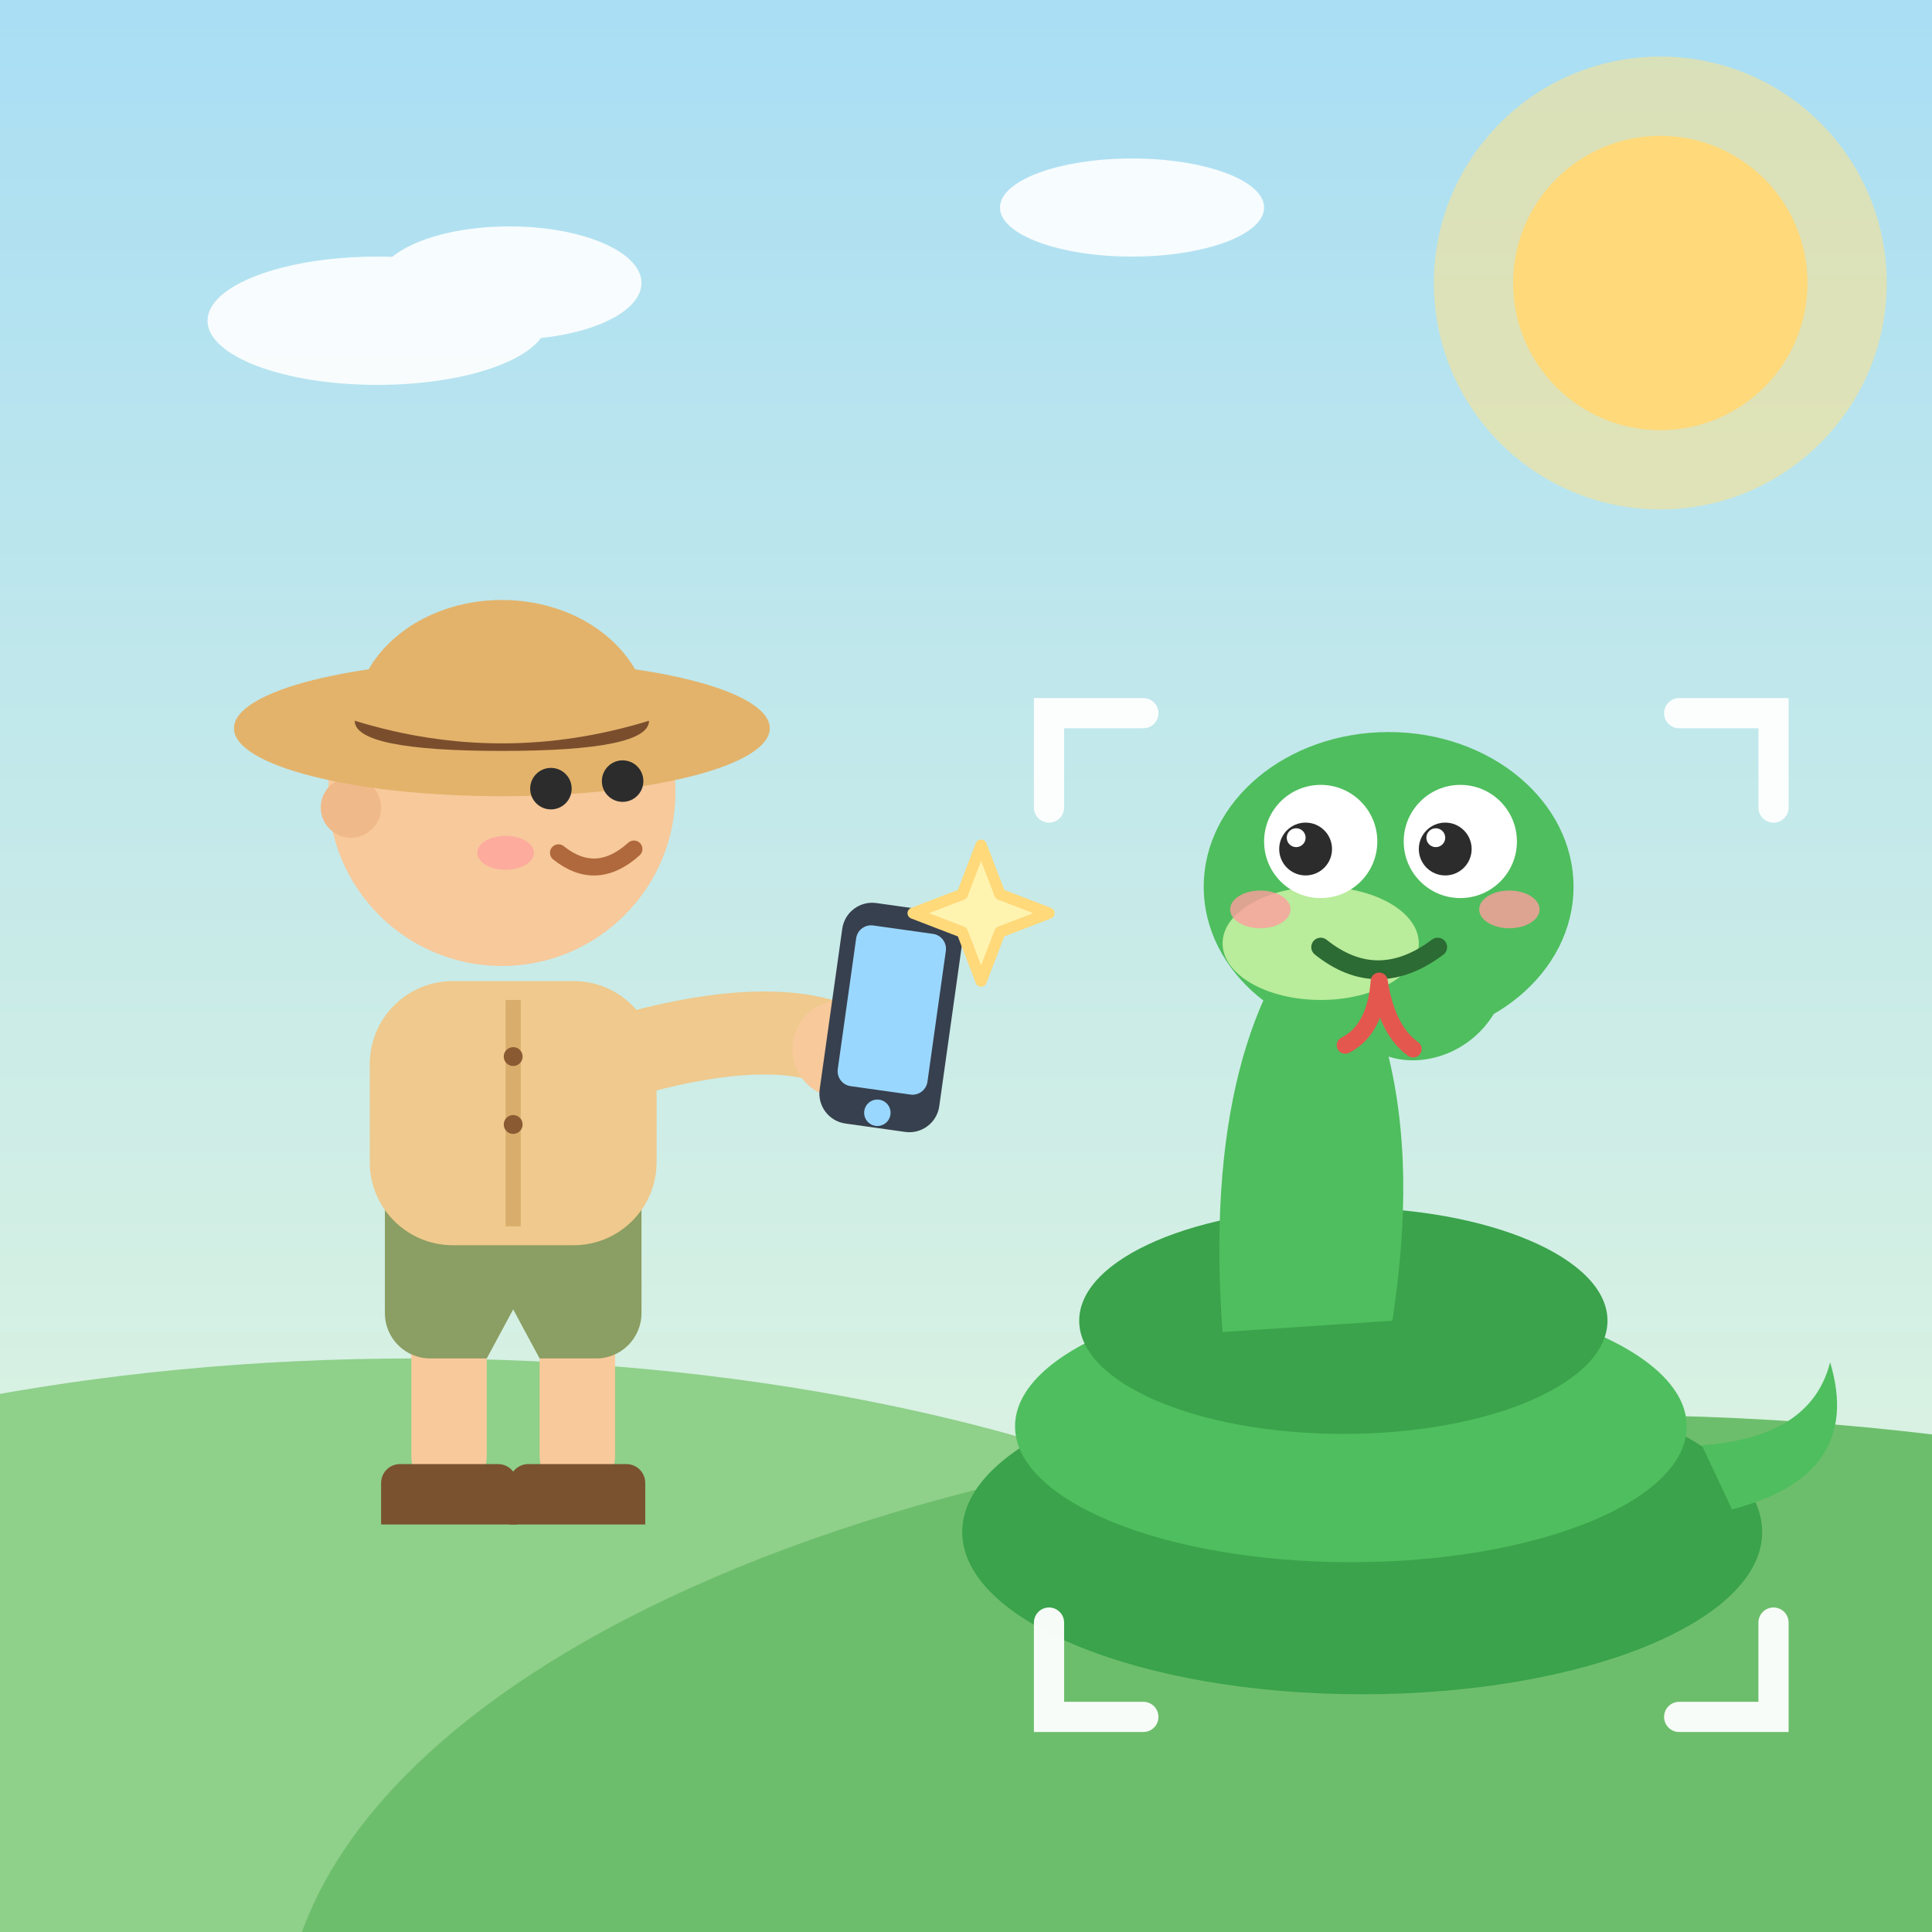
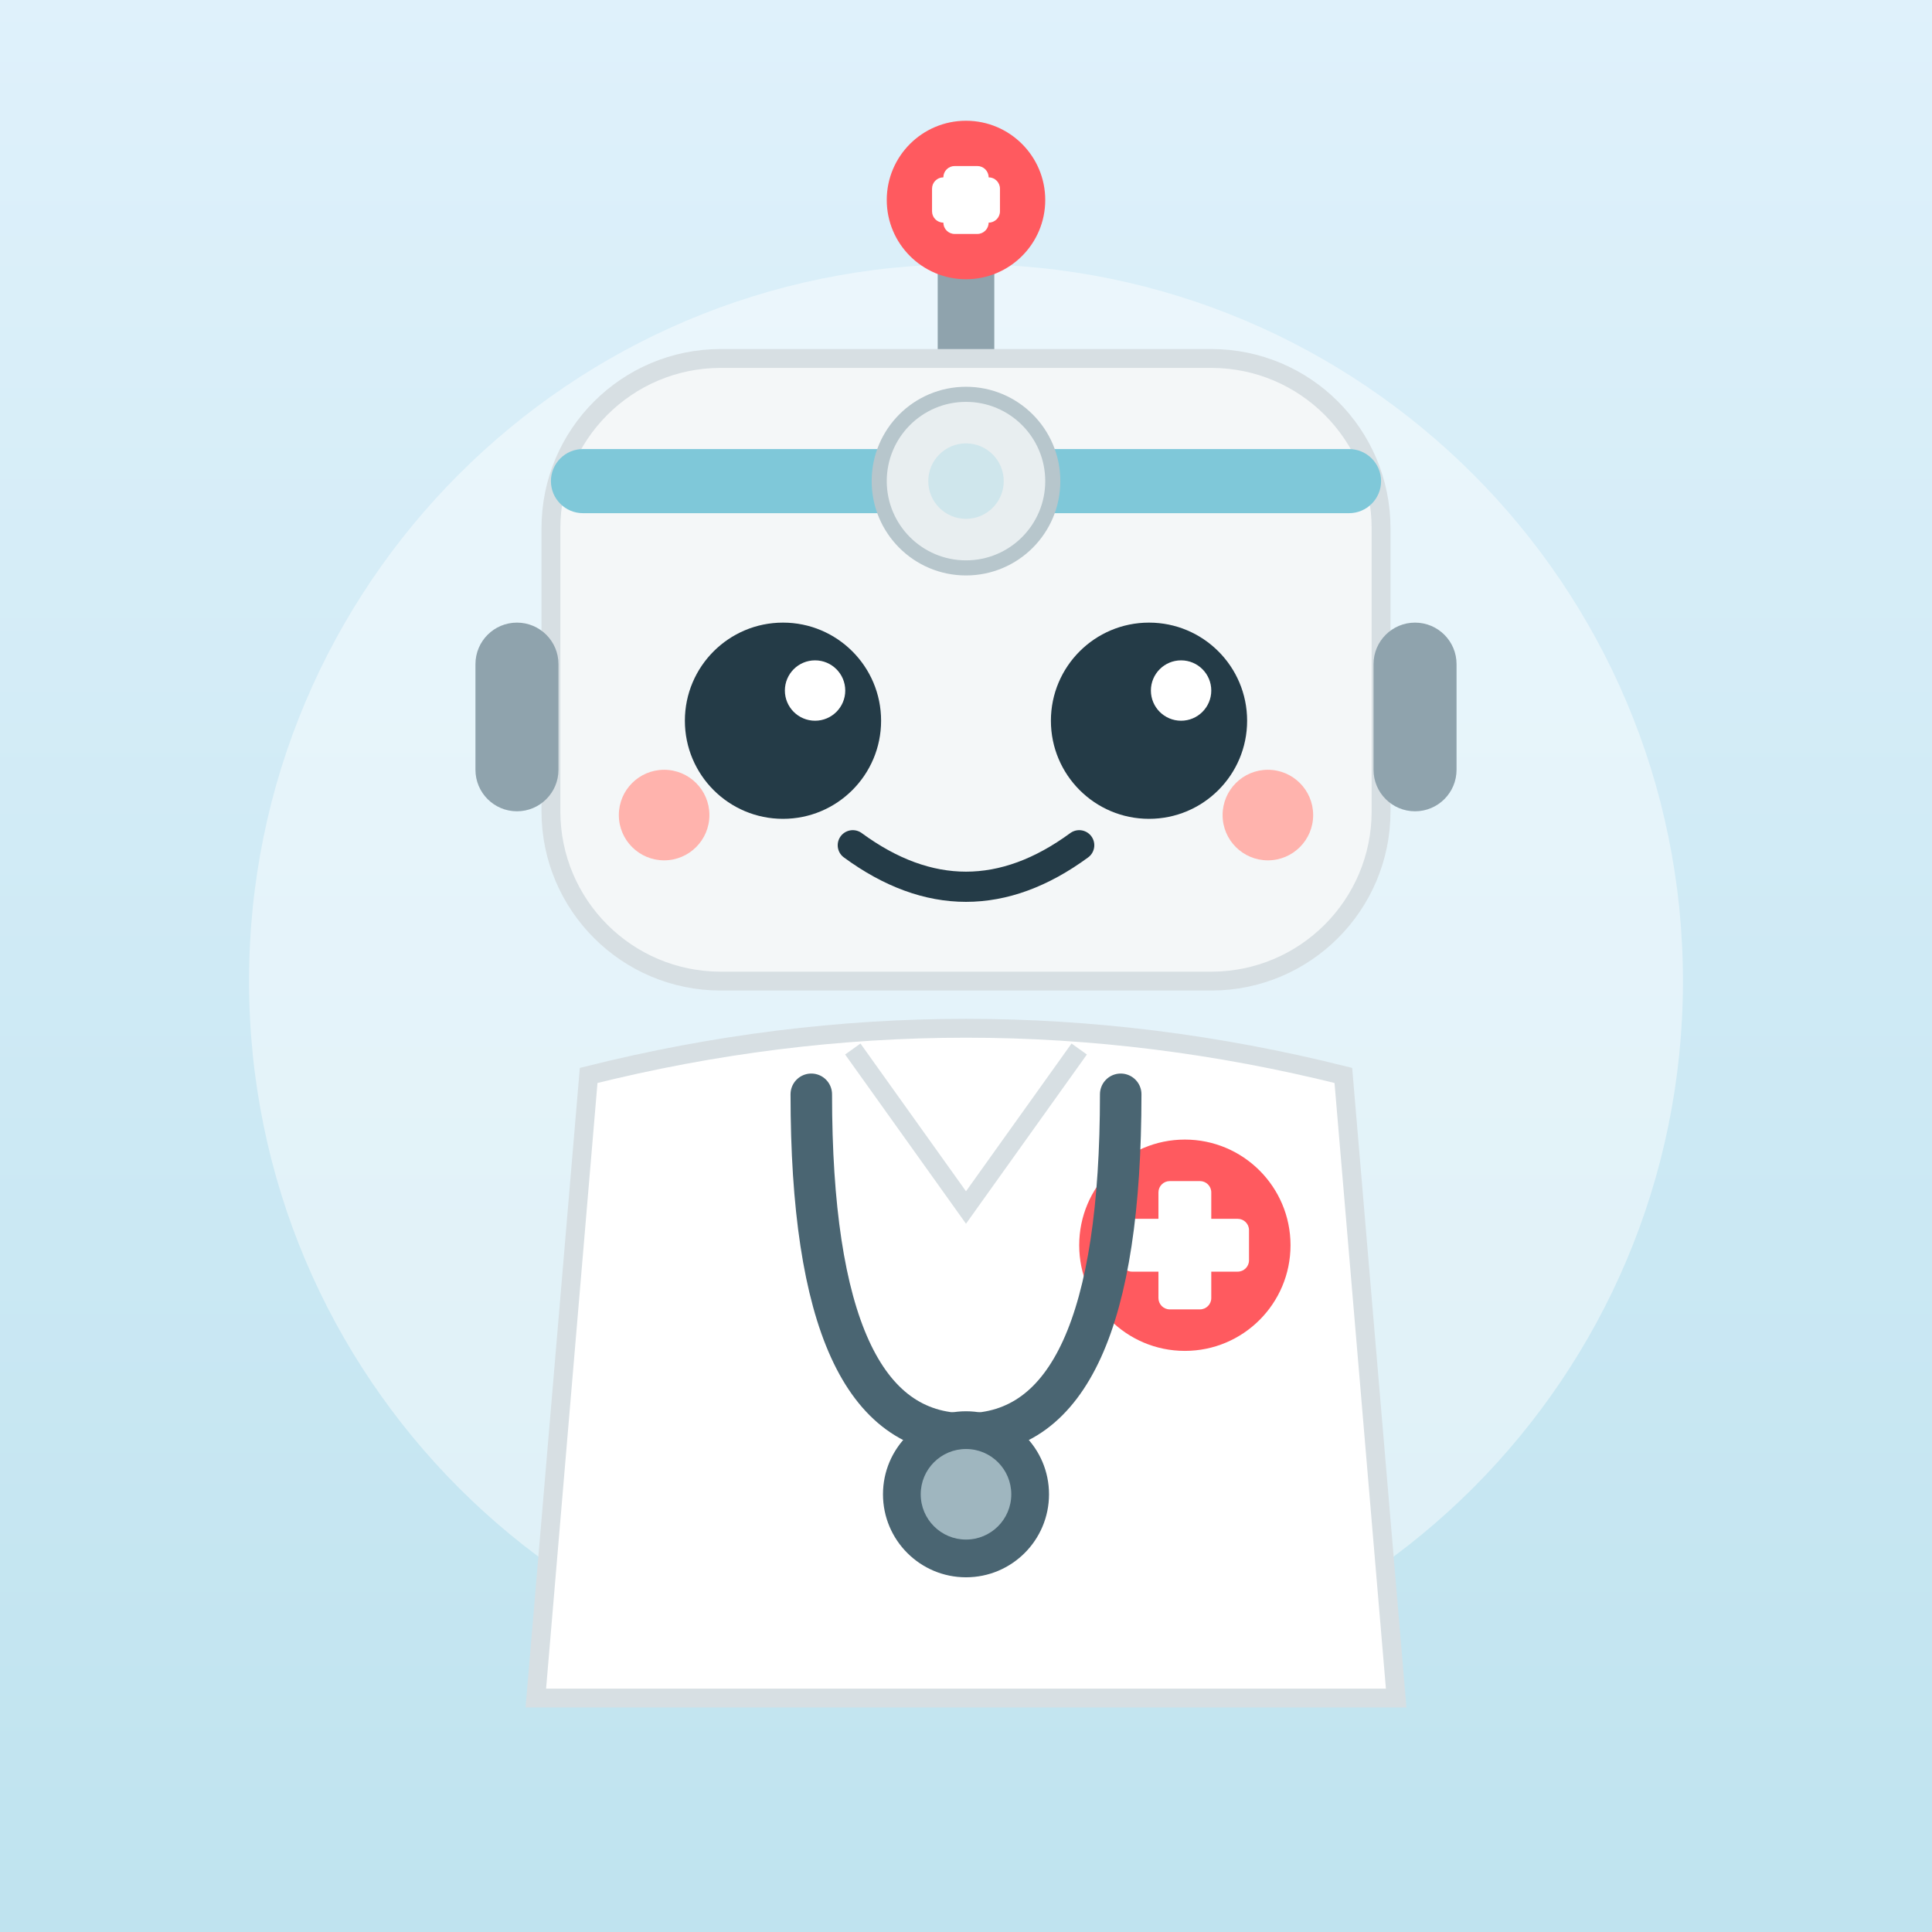
- <svg xmlns="http://www.w3.org/2000/svg" viewBox="0 0 1024 1024">
+ <svg xmlns="http://www.w3.org/2000/svg" width="1024" height="1024" viewBox="0 0 1024 1024">
  <defs>
    <linearGradient id="sky" x1="0" y1="0" x2="0" y2="1">
-       <stop offset="0" stop-color="#A9DEF4" />
-       <stop offset="1" stop-color="#E9F8DC" />
+       <stop offset="0" stop-color="#dff1fb" />
+       <stop offset="1" stop-color="#bfe3ef" />
    </linearGradient>
  </defs>
  <rect width="1024" height="1024" fill="url(#sky)" />
-   <circle cx="880" cy="150" r="120" fill="#FFE28A" opacity="0.55" />
-   <circle cx="880" cy="150" r="78" fill="#FFD97A" />
-   <g fill="#FFFFFF" opacity="0.9">
-     <ellipse cx="200" cy="170" rx="90" ry="34" />
-     <ellipse cx="270" cy="150" rx="70" ry="30" />
-     <ellipse cx="600" cy="110" rx="70" ry="26" />
+   <circle cx="512" cy="520" r="380" fill="#ffffff" opacity="0.45" />
+   <rect x="497" y="120" width="30" height="80" rx="15" fill="#8fa3ad" />
+   <circle cx="512" cy="106" r="42" fill="#ff5a5f" />
+   <rect x="500" y="88" width="24" height="36" rx="6" fill="#ffffff" />
+   <rect x="494" y="94" width="36" height="24" rx="6" fill="#ffffff" />
+   <rect x="292" y="190" width="440" height="330" rx="90" fill="#f4f7f8" />
+   <rect x="292" y="190" width="440" height="330" rx="90" fill="none" stroke="#d7dfe3" stroke-width="10" />
+   <rect x="292" y="238" width="440" height="34" rx="17" fill="#7fc8d9" />
+   <circle cx="512" cy="255" r="46" fill="#e8eef0" stroke="#b7c6cc" stroke-width="8" />
+   <circle cx="512" cy="255" r="20" fill="#cfe6ec" />
+   <circle cx="415" cy="382" r="52" fill="#243b47" />
+   <circle cx="609" cy="382" r="52" fill="#243b47" />
+   <circle cx="432" cy="366" r="16" fill="#ffffff" />
+   <circle cx="626" cy="366" r="16" fill="#ffffff" />
+   <circle cx="352" cy="432" r="24" fill="#ffb3ad" />
+   <circle cx="672" cy="432" r="24" fill="#ffb3ad" />
+   <path d="M452 448 Q512 492 572 448" fill="none" stroke="#243b47" stroke-width="16" stroke-linecap="round" />
+   <rect x="252" y="330" width="44" height="100" rx="22" fill="#8fa3ad" />
+   <rect x="728" y="330" width="44" height="100" rx="22" fill="#8fa3ad" />
+   <path d="M312 570 Q512 520 712 570 L740 900 L284 900 Z" fill="#ffffff" stroke="#d7dfe3" stroke-width="10" />
+   <path d="M452 556 L512 640 L572 556" fill="none" stroke="#d7dfe3" stroke-width="10" />
+   <g transform="translate(628 660)">
+     <circle r="56" fill="#ff5a5f" />
+     <rect x="-14" y="-34" width="28" height="68" rx="6" fill="#ffffff" />
+     <rect x="-34" y="-14" width="68" height="28" rx="6" fill="#ffffff" />
  </g>
-   <ellipse cx="220" cy="1010" rx="620" ry="290" fill="#8FD08A" />
-   <ellipse cx="850" cy="1080" rx="700" ry="330" fill="#6DBE6C" />
-   <g>
-     <ellipse cx="722" cy="812" rx="212" ry="86" fill="#3AA34B" />
-     <ellipse cx="716" cy="756" rx="178" ry="72" fill="#4FBE5E" />
-     <ellipse cx="712" cy="700" rx="140" ry="60" fill="#3AA34B" />
-     <path d="M918 800 q70 -18 52 -78 q-10 40 -68 44 z" fill="#4FBE5E" />
-     <path d="M648 706 C640 600 660 520 706 478 C752 436 806 452 800 512 C796 552 760 568 736 560              C748 610 744 660 738 700 Z" fill="#4FBE5E" />
-     <ellipse cx="736" cy="470" rx="98" ry="82" fill="#4FBE5E" />
-     <ellipse cx="700" cy="500" rx="52" ry="30" fill="#B9EC9B" />
-     <g>
-       <circle cx="700" cy="446" r="30" fill="#FFFFFF" />
-       <circle cx="692" cy="450" r="14" fill="#2C2C2C" />
-       <circle cx="687" cy="444" r="5" fill="#FFFFFF" />
-       <circle cx="774" cy="446" r="30" fill="#FFFFFF" />
-       <circle cx="766" cy="450" r="14" fill="#2C2C2C" />
-       <circle cx="761" cy="444" r="5" fill="#FFFFFF" />
-     </g>
-     <ellipse cx="668" cy="482" rx="16" ry="10" fill="#FF9E9E" opacity="0.8" />
-     <ellipse cx="800" cy="482" rx="16" ry="10" fill="#FF9E9E" opacity="0.8" />
-     <path d="M700 502 Q730 526 762 502" stroke="#2C6B33" stroke-width="10" fill="none" stroke-linecap="round" />
-     <path d="M731 520 q-2 26 -18 34 m18 -34 q4 26 18 36" stroke="#E4574F" stroke-width="9" fill="none" stroke-linecap="round" />
-   </g>
-   <g stroke="#FFFFFF" stroke-width="16" fill="none" stroke-linecap="round" opacity="0.95">
-     <path d="M556 428 v-50 h50" />
-     <path d="M890 378 h50 v50" />
-     <path d="M940 860 v50 h-50" />
-     <path d="M606 910 h-50 v-50" />
-   </g>
-   <g>
-     <rect x="218" y="700" width="40" height="90" rx="18" fill="#F7C99B" />
-     <rect x="286" y="700" width="40" height="90" rx="18" fill="#F7C99B" />
-     <path d="M212 776 h52 a10 10 0 0 1 10 10 v22 h-72 v-22 a10 10 0 0 1 10 -10z" fill="#7A5230" />
-     <path d="M280 776 h52 a10 10 0 0 1 10 10 v22 h-72 v-22 a10 10 0 0 1 10 -10z" fill="#7A5230" />
-     <path d="M204 640 h136 v56 a24 24 0 0 1 -24 24 h-30 l-14 -26 l-14 26 h-30 a24 24 0 0 1 -24 -24 z" fill="#8B9E63" />
-     <rect x="196" y="520" width="152" height="140" rx="44" fill="#EFC98D" />
-     <line x1="272" y1="530" x2="272" y2="650" stroke="#D9AE6C" stroke-width="8" />
-     <circle cx="272" cy="560" r="5" fill="#8A5A33" />
-     <circle cx="272" cy="596" r="5" fill="#8A5A33" />
-     <path d="M330 560 Q400 540 438 552" stroke="#EFC98D" stroke-width="44" fill="none" stroke-linecap="round" />
-     <circle cx="446" cy="556" r="26" fill="#F7C99B" />
-     <circle cx="266" cy="420" r="92" fill="#F7C99B" />
-     <circle cx="186" cy="428" r="16" fill="#F0B989" />
-     <ellipse cx="266" cy="386" rx="142" ry="36" fill="#E3B36B" />
-     <path d="M188 382 a78 64 0 0 1 156 0 q0 14 -78 14 t-78 -14z" fill="#E3B36B" />
-     <path d="M188 382 q78 24 156 0 v0 q0 16 -78 16 t-78 -16z" fill="#7A4E2D" />
-     <circle cx="292" cy="418" r="11" fill="#2C2C2C" />
-     <circle cx="330" cy="414" r="11" fill="#2C2C2C" />
-     <path d="M296 452 Q316 468 336 450" stroke="#B0693C" stroke-width="9" fill="none" stroke-linecap="round" />
-     <ellipse cx="268" cy="452" rx="15" ry="9" fill="#FF9E9E" opacity="0.7" />
-     <g transform="rotate(8 470 540)">
-       <rect x="440" y="480" width="64" height="118" rx="16" fill="#37404E" />
-       <rect x="448" y="492" width="48" height="86" rx="8" fill="#9AD7FF" />
-       <circle cx="472" cy="590" r="7" fill="#9AD7FF" />
-     </g>
-     <g fill="#FFF3B0" stroke="#FFD97A" stroke-width="6" stroke-linejoin="round">
-       <path d="M520 448 l10 26 26 10 -26 10 -10 26 -10 -26 -26 -10 26 -10z" />
-     </g>
-   </g>
+   <path d="M430 580 Q430 760 512 760 Q594 760 594 580" fill="none" stroke="#4a6572" stroke-width="22" stroke-linecap="round" />
+   <circle cx="512" cy="792" r="44" fill="#4a6572" />
+   <circle cx="512" cy="792" r="24" fill="#9fb6bf" />
</svg>
